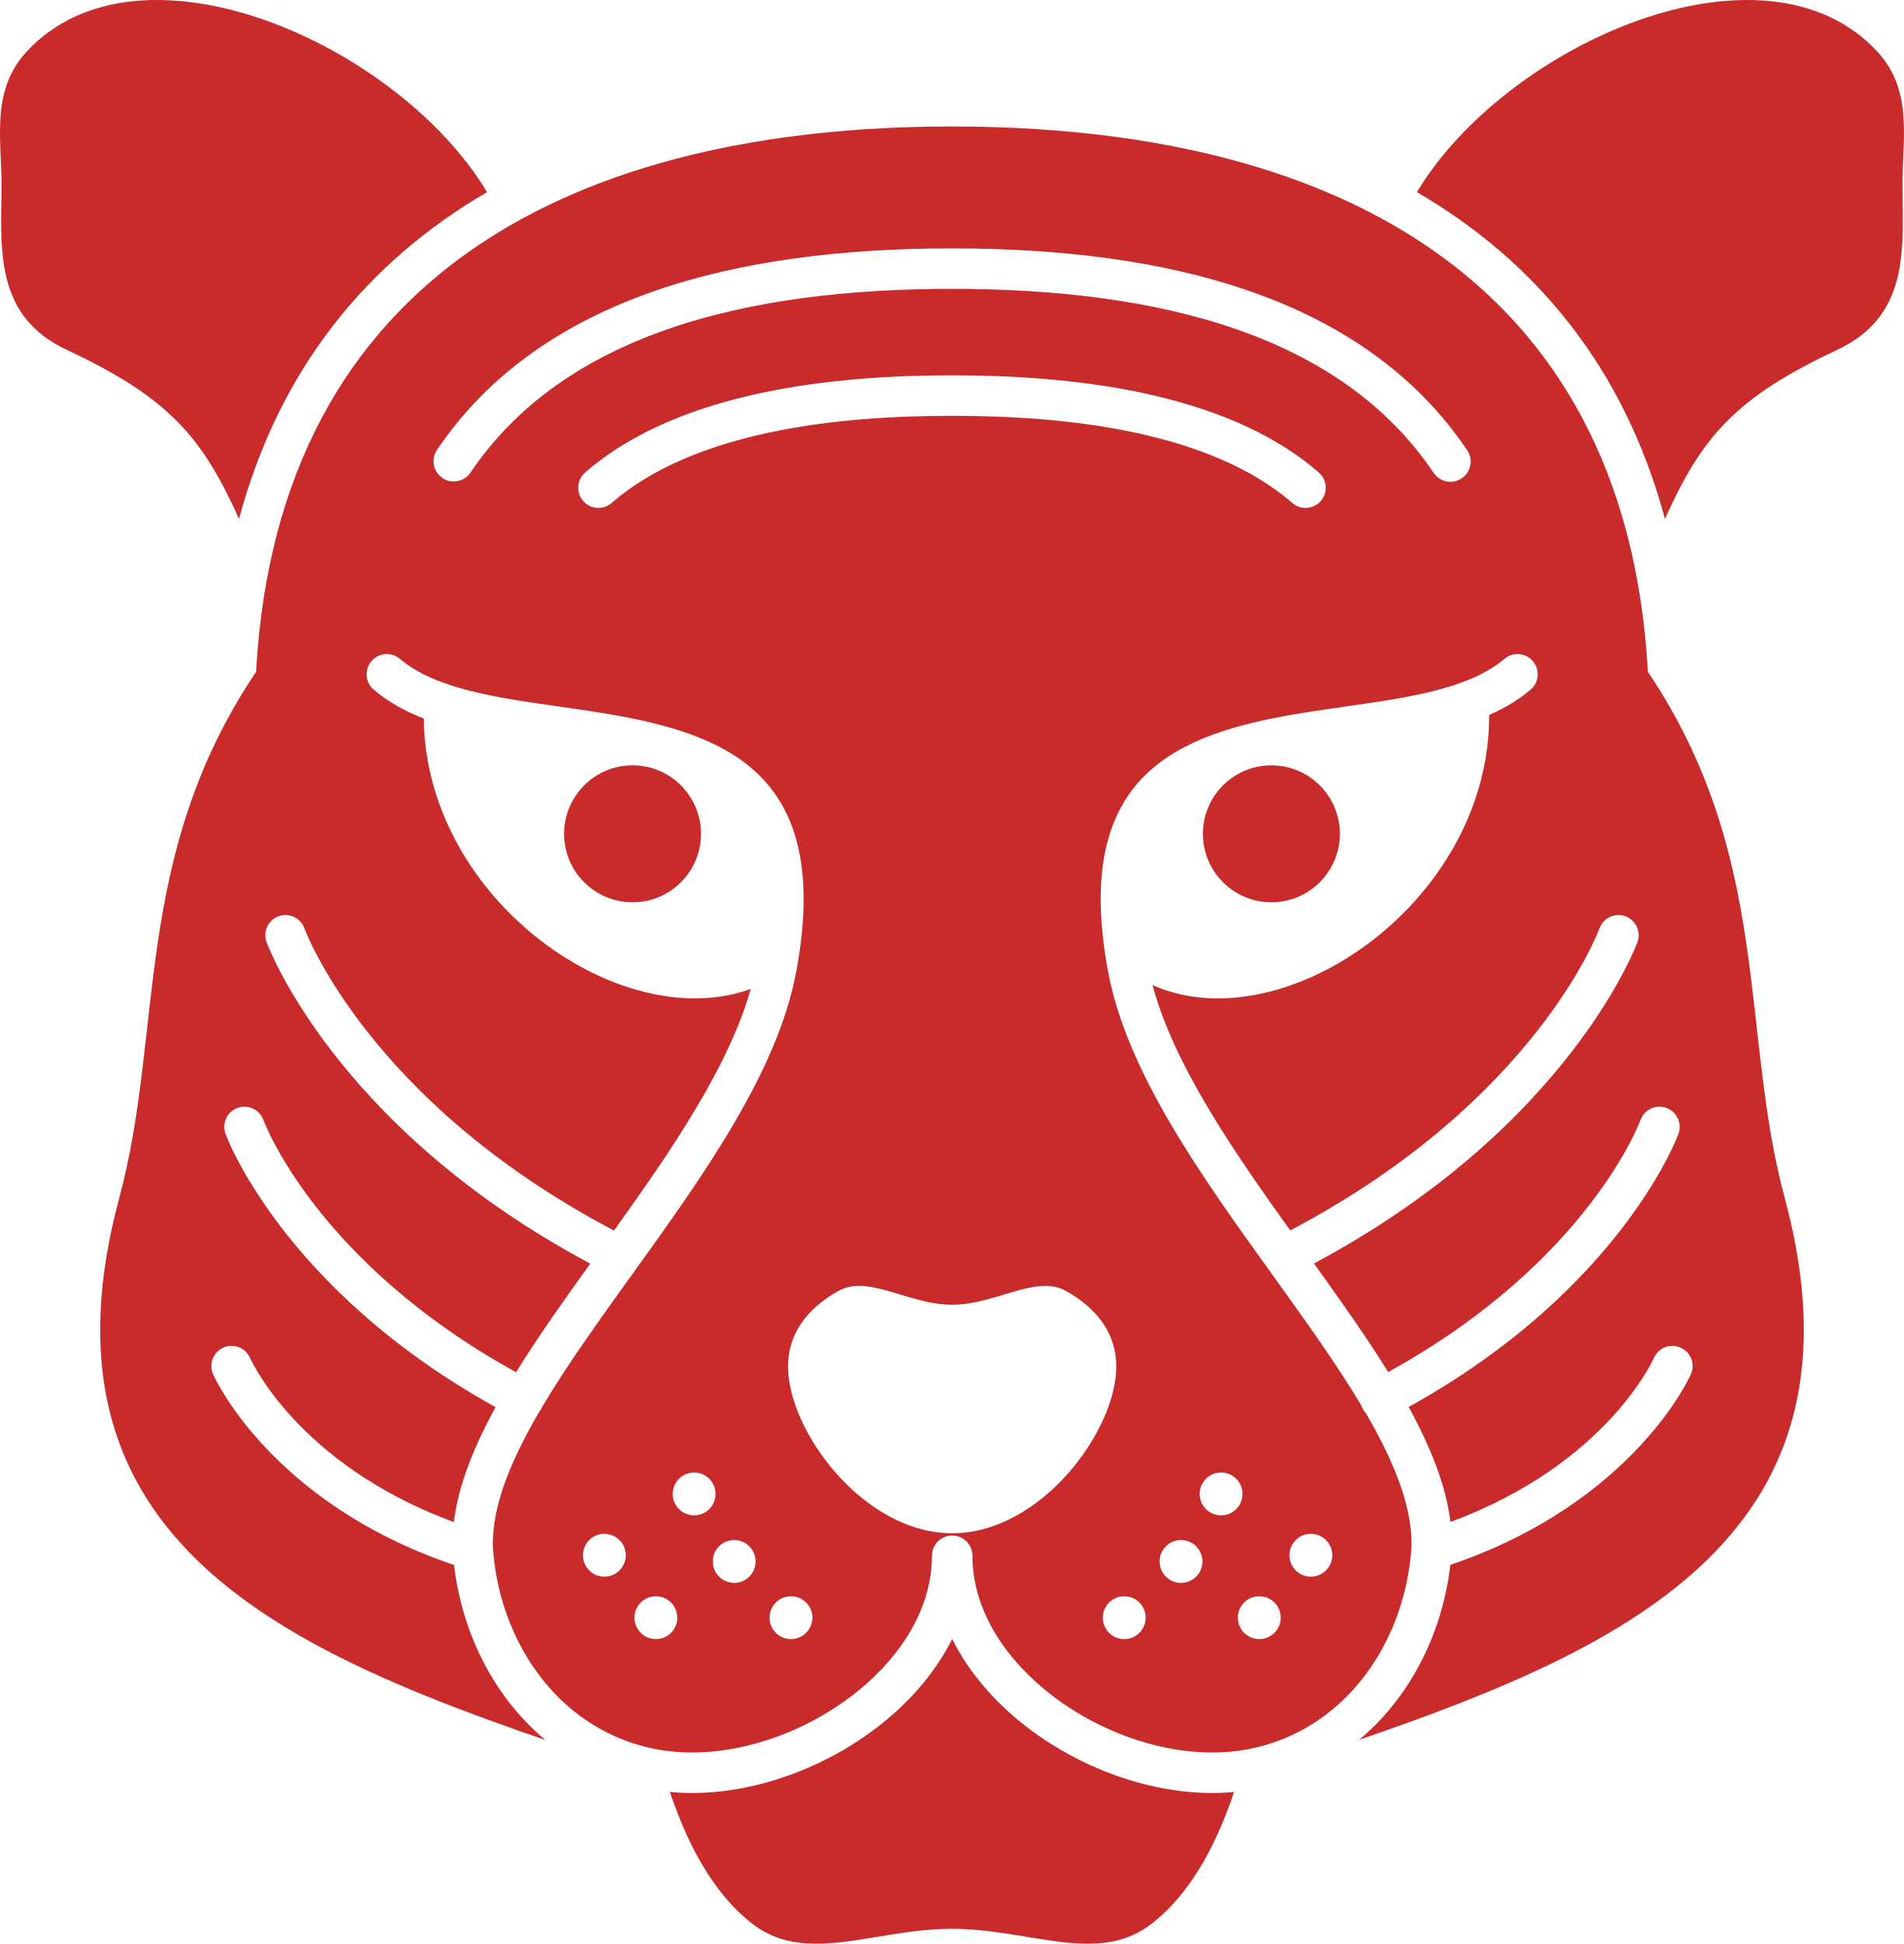
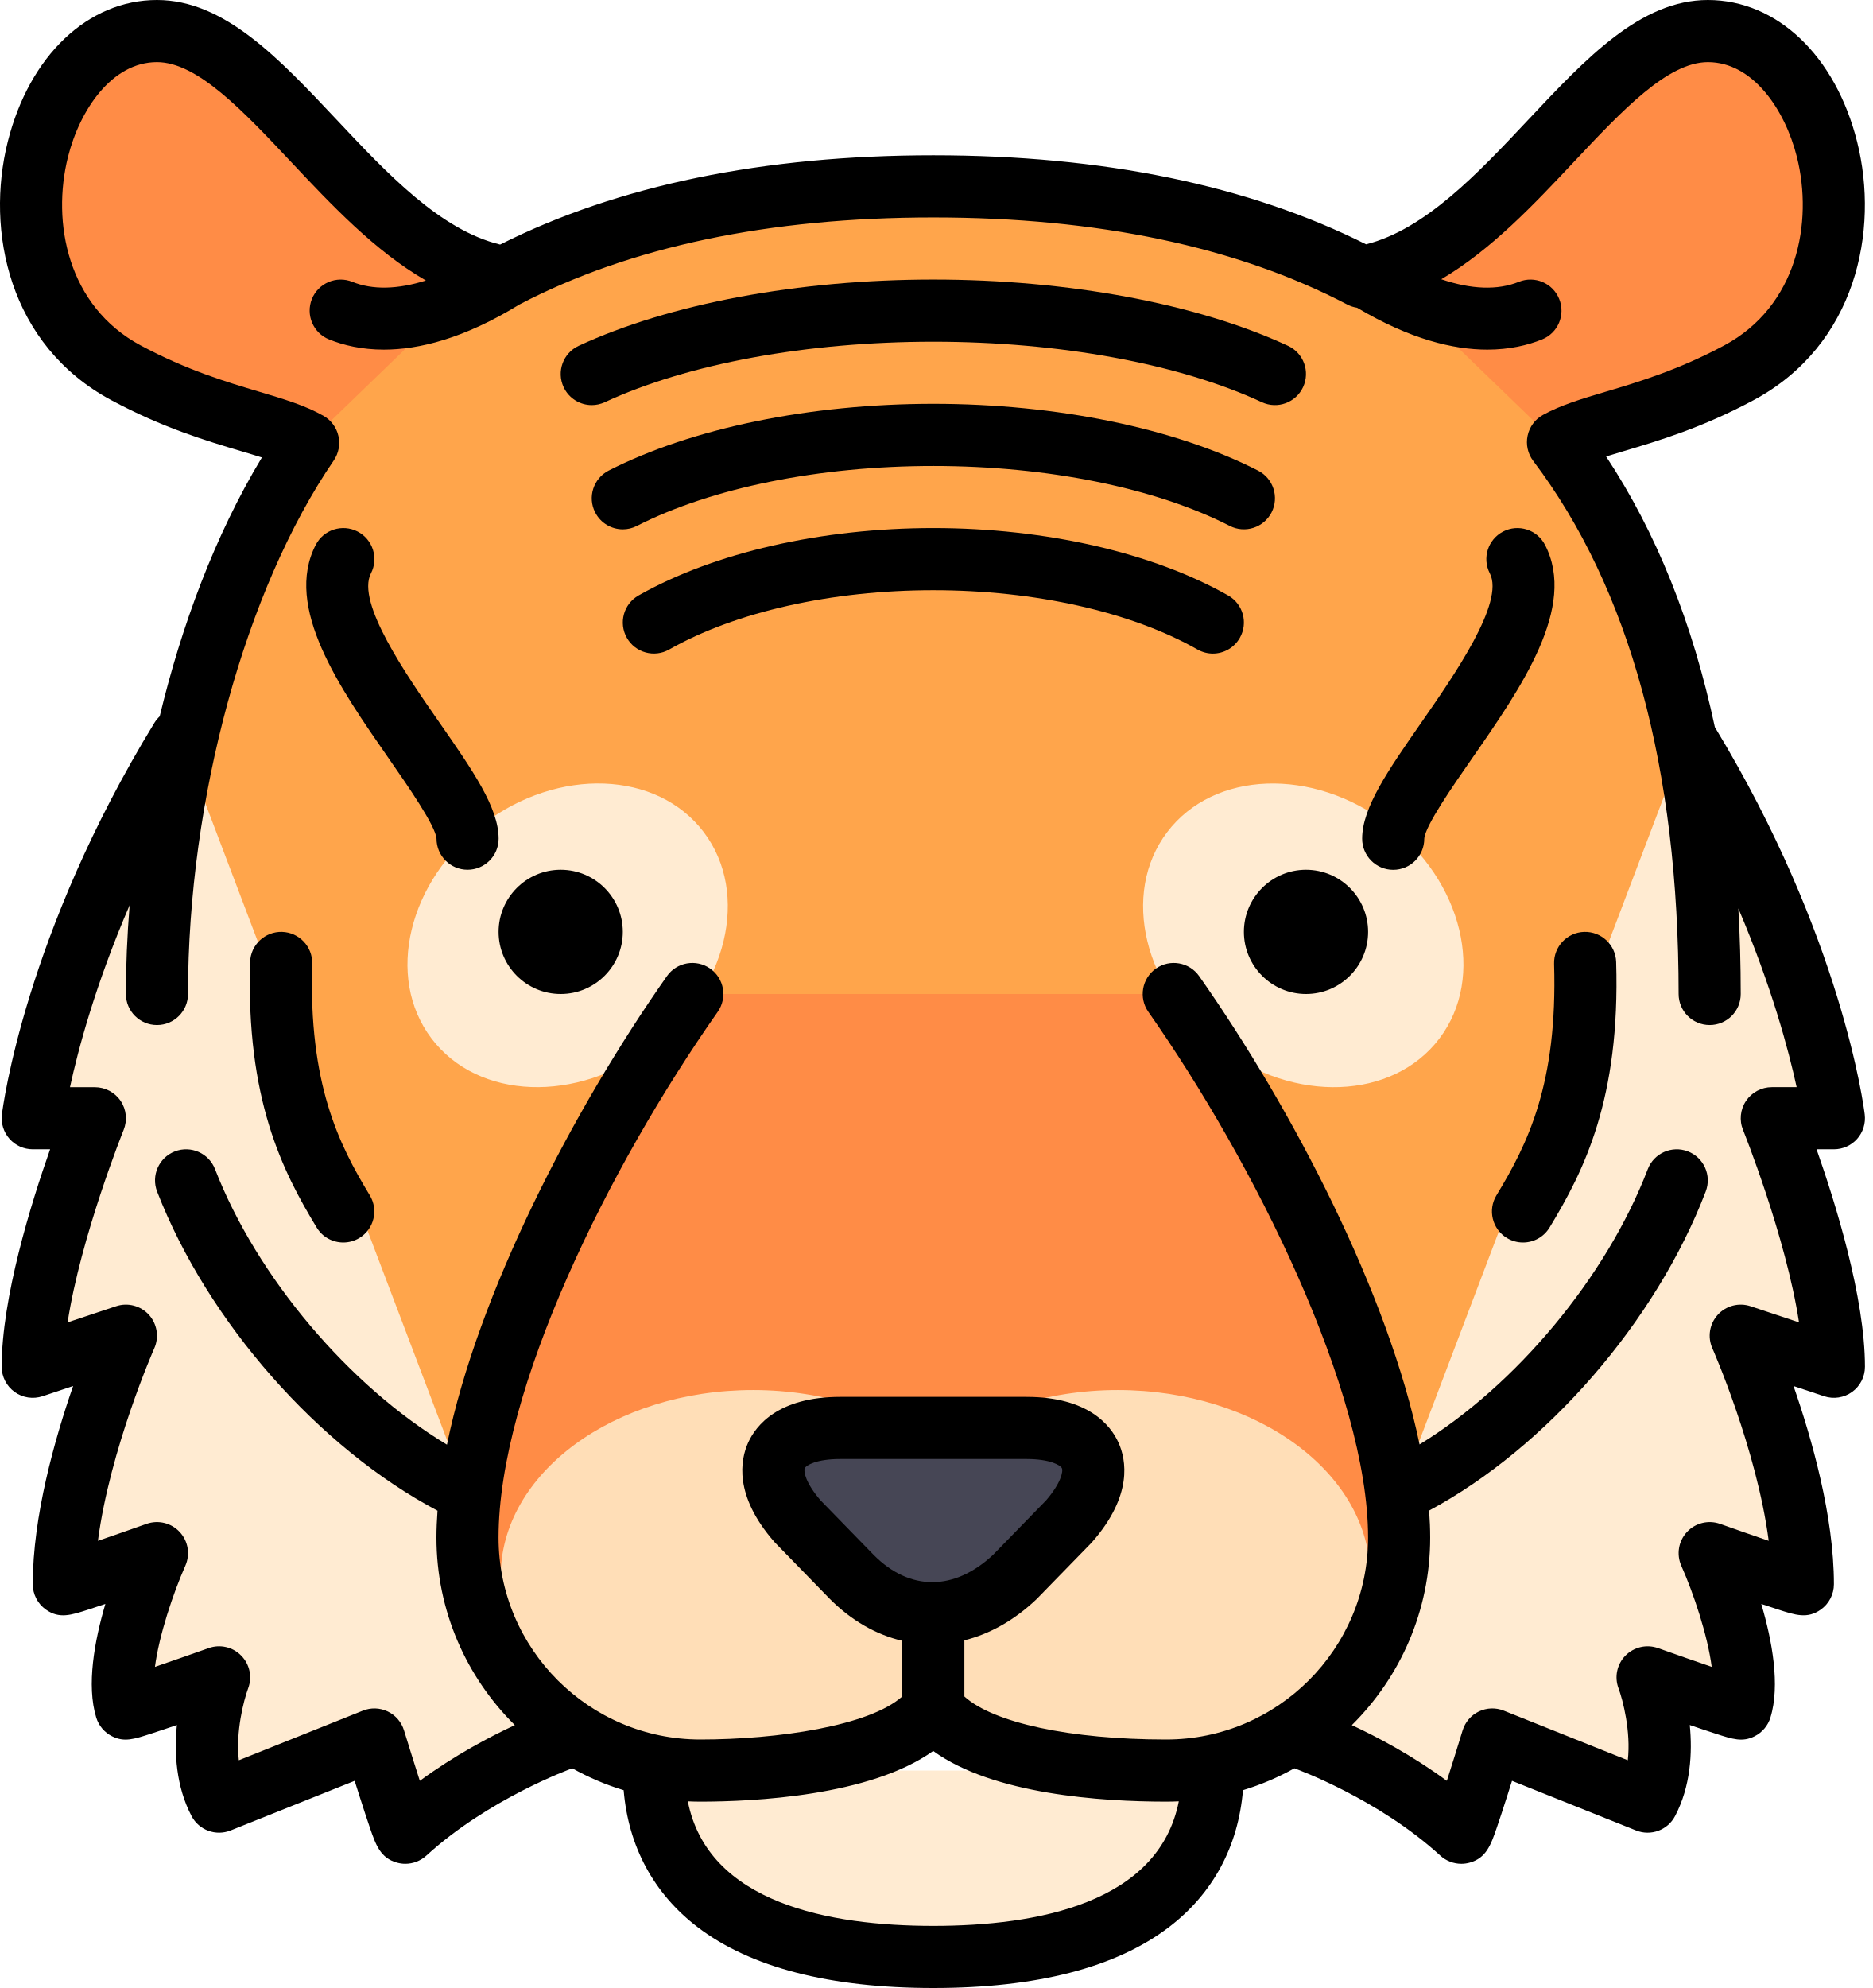
- <svg xmlns="http://www.w3.org/2000/svg" width="48" height="49" viewBox="0 0 48 49" fill="none">
-   <path fill-rule="evenodd" clip-rule="evenodd" d="M24 48.617C22.012 48.618 20.289 49.563 18.918 48.453C18.114 47.803 17.432 46.779 16.887 45.167C17.072 45.185 17.26 45.194 17.451 45.194C19.157 45.194 20.992 44.482 22.356 43.344C23.048 42.766 23.623 42.077 24.005 41.312C24.386 42.077 24.961 42.766 25.653 43.344C27.017 44.482 28.852 45.194 30.558 45.194C30.745 45.194 30.93 45.185 31.112 45.168C30.568 46.779 29.885 47.803 29.081 48.453C27.71 49.563 25.987 48.618 24 48.617L24 48.617ZM36.143 11.919C36.301 12.152 36.617 12.214 36.851 12.056C37.084 11.899 37.146 11.582 36.988 11.349C35.681 9.409 33.781 8.131 31.514 7.341C29.287 6.564 26.71 6.261 24 6.261C21.291 6.261 18.717 6.563 16.49 7.339C14.224 8.128 12.325 9.404 11.016 11.341C10.859 11.574 10.921 11.891 11.154 12.049C11.387 12.206 11.704 12.144 11.862 11.911C13.037 10.171 14.76 9.019 16.825 8.3C18.928 7.567 21.392 7.281 24 7.281C26.61 7.281 29.075 7.568 31.179 8.302C33.245 9.022 34.968 10.175 36.143 11.919ZM32.58 12.679C32.793 12.863 33.114 12.84 33.298 12.627C33.482 12.415 33.459 12.093 33.246 11.909C32.048 10.867 30.453 10.253 28.785 9.9C27.15 9.555 25.45 9.46 24 9.46C22.549 9.46 20.849 9.555 19.214 9.9C17.547 10.253 15.951 10.867 14.753 11.909C14.541 12.093 14.518 12.415 14.702 12.627C14.885 12.84 15.207 12.863 15.419 12.679C16.471 11.764 17.907 11.217 19.421 10.897C20.968 10.57 22.6 10.481 24 10.481C25.4 10.481 27.032 10.57 28.578 10.897C30.092 11.217 31.529 11.764 32.58 12.679ZM26.871 32.538C26.118 32.118 25.1 32.887 24.005 32.887C22.909 32.887 21.891 32.118 21.138 32.538C20.35 32.979 19.867 33.614 19.867 34.445C19.867 36.071 21.771 38.647 24.005 38.647C26.238 38.647 28.142 36.071 28.142 34.445C28.142 33.614 27.659 32.979 26.871 32.538ZM13.75 43.858C6.816 41.48 0.742 38.599 3.008 30.191C4.141 25.987 3.32 21.602 6.456 16.933C7.019 6.812 14.658 3.189 24 3.188C33.342 3.189 40.981 6.812 41.544 16.933C44.68 21.602 43.859 25.987 44.992 30.191C47.256 38.592 41.193 41.476 34.266 43.853C34.395 43.745 34.52 43.631 34.64 43.512C35.689 42.473 36.376 41.033 36.564 39.443C41.217 37.863 42.622 34.652 42.626 34.642C42.742 34.386 42.627 34.084 42.371 33.969C42.114 33.853 41.813 33.967 41.697 34.224C41.694 34.232 40.528 36.899 36.566 38.362C36.454 37.438 36.064 36.469 35.513 35.464C40.895 32.482 42.309 28.596 42.313 28.584C42.412 28.321 42.279 28.027 42.016 27.928C41.753 27.829 41.459 27.962 41.36 28.225C41.356 28.236 40.066 31.787 34.997 34.584C34.444 33.693 33.794 32.778 33.126 31.847C39.594 28.392 41.274 23.763 41.279 23.75C41.377 23.487 41.243 23.194 40.98 23.096C40.717 22.998 40.424 23.132 40.326 23.395C40.321 23.407 38.752 27.736 32.527 31.014C31.051 28.954 29.595 26.831 29.055 24.83C29.619 25.081 30.239 25.186 30.881 25.162C31.837 25.127 32.842 24.806 33.771 24.262C34.688 23.726 35.537 22.971 36.195 22.06C37.02 20.918 37.548 19.531 37.542 18.022C37.926 17.853 38.278 17.646 38.586 17.384C38.801 17.203 38.827 16.881 38.646 16.667C38.464 16.452 38.143 16.425 37.928 16.607C37.034 17.365 35.49 17.585 33.92 17.808C33.42 17.879 32.917 17.951 32.397 18.046C29.496 18.58 27.053 19.697 27.93 24.465C28.4 27.018 30.281 29.633 32.081 32.136C32.895 33.268 33.691 34.375 34.319 35.424C34.327 35.45 34.338 35.477 34.351 35.502C34.373 35.545 34.401 35.583 34.432 35.616C35.19 36.918 35.668 38.125 35.57 39.169C35.437 40.59 34.844 41.876 33.922 42.791C33.059 43.645 31.901 44.173 30.558 44.173C29.085 44.173 27.494 43.554 26.306 42.562C25.244 41.675 24.515 40.496 24.515 39.215C24.515 38.933 24.286 38.704 24.005 38.704C23.723 38.704 23.494 38.933 23.494 39.215C23.494 40.496 22.765 41.675 21.703 42.562C20.515 43.554 18.924 44.173 17.451 44.173C16.108 44.173 14.95 43.645 14.087 42.791C13.165 41.876 12.572 40.59 12.439 39.169C12.34 38.116 12.828 36.897 13.597 35.582C13.616 35.557 13.633 35.531 13.648 35.502C13.654 35.49 13.66 35.478 13.665 35.466C14.296 34.405 15.103 33.283 15.928 32.136C17.728 29.633 19.609 27.018 20.079 24.465C20.956 19.697 18.513 18.58 15.611 18.046C15.092 17.951 14.589 17.879 14.089 17.808C12.519 17.585 10.975 17.365 10.081 16.607C9.866 16.425 9.545 16.452 9.363 16.667C9.182 16.881 9.208 17.203 9.423 17.384C9.789 17.694 10.215 17.929 10.684 18.112C10.699 19.586 11.222 20.941 12.031 22.06C12.689 22.971 13.538 23.726 14.454 24.262C15.384 24.806 16.389 25.127 17.345 25.162C17.895 25.182 18.43 25.108 18.926 24.928C18.366 26.902 16.932 28.99 15.479 31.017C9.248 27.739 7.678 23.407 7.673 23.395C7.575 23.132 7.283 22.998 7.02 23.096C6.756 23.194 6.623 23.487 6.721 23.75C6.726 23.763 8.406 28.396 14.881 31.851C14.212 32.782 13.562 33.697 13.01 34.588C7.935 31.79 6.643 28.236 6.639 28.225C6.54 27.962 6.246 27.829 5.983 27.928C5.72 28.027 5.587 28.321 5.686 28.584C5.691 28.595 7.106 32.486 12.494 35.468C11.943 36.472 11.554 37.442 11.442 38.365C7.474 36.903 6.306 34.232 6.302 34.224C6.187 33.967 5.885 33.853 5.629 33.969C5.372 34.084 5.258 34.386 5.373 34.642C5.378 34.652 6.785 37.868 11.446 39.446C11.634 41.035 12.321 42.473 13.369 43.512C13.492 43.633 13.618 43.749 13.75 43.858L13.75 43.858ZM17.499 37.116C17.797 37.116 18.039 37.358 18.039 37.656C18.039 37.954 17.797 38.196 17.499 38.196C17.2 38.196 16.959 37.954 16.959 37.656C16.959 37.358 17.2 37.116 17.499 37.116ZM16.535 40.235C16.834 40.235 17.075 40.477 17.075 40.775C17.075 41.073 16.834 41.315 16.535 41.315C16.237 41.315 15.995 41.073 15.995 40.775C15.995 40.477 16.237 40.235 16.535 40.235ZM19.941 40.235C20.239 40.235 20.481 40.477 20.481 40.775C20.481 41.073 20.239 41.315 19.941 41.315C19.643 41.315 19.401 41.073 19.401 40.775C19.401 40.477 19.643 40.235 19.941 40.235ZM18.509 38.818C18.807 38.818 19.049 39.06 19.049 39.358C19.049 39.656 18.807 39.898 18.509 39.898C18.21 39.898 17.969 39.656 17.969 39.358C17.969 39.06 18.21 38.818 18.509 38.818ZM15.236 38.661C15.534 38.661 15.776 38.903 15.776 39.201C15.776 39.499 15.534 39.741 15.236 39.741C14.938 39.741 14.696 39.499 14.696 39.201C14.696 38.903 14.938 38.661 15.236 38.661ZM30.784 37.116C30.486 37.116 30.244 37.358 30.244 37.656C30.244 37.954 30.486 38.196 30.784 38.196C31.082 38.196 31.324 37.954 31.324 37.656C31.324 37.358 31.082 37.116 30.784 37.116ZM31.747 40.235C31.449 40.235 31.207 40.477 31.207 40.775C31.207 41.073 31.449 41.315 31.747 41.315C32.046 41.315 32.287 41.073 32.287 40.775C32.287 40.477 32.046 40.235 31.747 40.235ZM28.342 40.235C28.044 40.235 27.802 40.477 27.802 40.775C27.802 41.073 28.044 41.315 28.342 41.315C28.64 41.315 28.882 41.073 28.882 40.775C28.882 40.477 28.64 40.235 28.342 40.235ZM29.774 38.818C29.476 38.818 29.234 39.06 29.234 39.358C29.234 39.656 29.476 39.898 29.774 39.898C30.072 39.898 30.314 39.656 30.314 39.358C30.314 39.06 30.072 38.818 29.774 38.818ZM33.047 38.661C32.748 38.661 32.507 38.903 32.507 39.201C32.507 39.499 32.748 39.741 33.047 39.741C33.345 39.741 33.587 39.499 33.587 39.201C33.587 38.903 33.345 38.661 33.047 38.661Z" fill="#C92A2A" />
-   <path fill-rule="evenodd" clip-rule="evenodd" d="M6.026 13.079C5.103 11.033 4.276 10.032 1.689 8.821C-0.052 8.006 0.007 6.461 0.039 4.848C0.064 3.608 -0.273 2.328 0.665 1.309C3.522 -1.793 10.045 1.119 12.279 4.843C9.284 6.589 7.052 9.263 6.026 13.079Z" fill="#C92A2A" />
-   <path fill-rule="evenodd" clip-rule="evenodd" d="M41.974 13.079C42.897 11.033 43.724 10.032 46.311 8.821C48.052 8.006 47.993 6.461 47.961 4.848C47.936 3.608 48.273 2.328 47.335 1.309C44.478 -1.793 37.955 1.119 35.721 4.843C38.716 6.588 40.948 9.263 41.974 13.079Z" fill="#C92A2A" />
-   <path d="M15.947 22.743C16.9 22.743 17.672 21.97 17.672 21.017C17.672 20.064 16.9 19.291 15.947 19.291C14.993 19.291 14.221 20.064 14.221 21.017C14.221 21.97 14.993 22.743 15.947 22.743Z" fill="#C92A2A" />
-   <path d="M32.052 22.743C33.005 22.743 33.778 21.97 33.778 21.017C33.778 20.064 33.005 19.291 32.052 19.291C31.099 19.291 30.326 20.064 30.326 21.017C30.326 21.97 31.099 22.743 32.052 22.743Z" fill="#C92A2A" />
+ <svg xmlns="http://www.w3.org/2000/svg" width="49" height="52" viewBox="0 0 49 52" fill="none">
+   <path d="M31.732 46.312C31.732 49.005 29.805 51.188 24.42 51.188C19.035 51.188 17.107 49.005 17.107 46.312" fill="#FFEBD2" />
+   <path d="M44.686 0.812C41.812 0.812 39.388 6.589 35.629 7.246C32.809 5.77 29.156 4.875 24.42 4.875C19.68 4.875 16.024 5.772 13.204 7.25C9.422 6.626 6.991 0.812 4.107 0.812C0.756 0.812 -0.869 7.516 3.295 9.75C5.476 10.921 7.109 11.039 8.063 11.583C7.103 12.985 6.325 14.632 5.72 16.38C4.525 18.812 3.857 21.52 3.857 24.375C3.857 34.92 12.952 43.469 24.17 43.469C34.806 43.469 43.531 35.784 44.408 26H44.732C44.732 21.327 43.964 15.796 40.763 11.565C41.721 11.036 43.341 10.907 45.498 9.75C49.662 7.516 48.037 0.812 44.686 0.812Z" fill="#FFA54B" />
+   <path d="M12.693 7.109C10.103 6.754 6.398 -0.52 2.943 1.015C2.486 1.219 0.211 3.501 1.015 6.65C1.819 9.799 4.162 10.207 8.062 11.583L12.693 7.109Z" fill="#FF8C46" />
+   <path d="M36.086 7.104C38.676 6.749 42.38 -0.525 45.836 1.01C46.293 1.214 48.567 3.496 47.764 6.645C46.96 9.794 44.617 10.202 40.716 11.578L36.086 7.104Z" fill="#FF8C46" />
+   <path d="M4.734 19.331C1.399 24.781 0.857 29.25 0.857 29.25H2.482C2.482 29.25 0.857 33.261 0.857 35.75L3.295 34.937C3.295 34.937 1.67 38.594 1.67 41.437C1.67 41.488 4.107 40.625 4.107 40.625C4.107 40.625 2.889 43.367 3.295 44.687C3.31 44.736 5.732 43.875 5.732 43.875C5.732 43.875 5.021 45.771 5.732 47.125L9.795 45.5C9.795 45.5 10.554 47.986 10.607 47.937C12.385 46.312 14.67 45.5 14.67 45.5" fill="#FFEBD2" />
+   <path d="M44.106 19.331C47.441 24.781 47.982 29.25 47.982 29.25H46.357C46.357 29.25 47.982 33.261 47.982 35.75L45.545 34.937C45.545 34.937 47.17 38.594 47.17 41.437C47.17 41.488 44.732 40.625 44.732 40.625C44.732 40.625 45.951 43.367 45.545 44.687C45.53 44.736 43.107 43.875 43.107 43.875C43.107 43.875 43.818 45.771 43.107 47.125L39.045 45.5C39.045 45.5 38.285 47.986 38.232 47.937C36.455 46.312 34.17 45.5 34.17 45.5" fill="#FFEBD2" />
+   <path d="M18.114 26C15.039 30.375 12.232 36.312 12.232 40.219C12.232 43.584 14.961 46.312 18.326 46.312C19.477 46.312 23.31 46.166 24.42 44.688C25.53 46.166 29.16 46.312 30.514 46.312C33.879 46.312 36.607 43.584 36.607 40.219C36.607 36.344 33.792 30.389 30.71 26" fill="#FF8C46" />
+   <path d="M29.245 36.359C27.367 36.359 25.677 36.94 24.475 37.868C23.272 36.94 21.582 36.359 19.704 36.359C16.057 36.359 13.1 38.542 13.1 41.234C13.1 43.927 16.057 46.109 19.704 46.109C21.227 46.109 22.627 45.727 23.743 45.088C24.204 44.824 24.745 44.824 25.206 45.088C26.323 45.727 27.722 46.109 29.245 46.109C32.892 46.109 35.849 43.927 35.849 41.234C35.85 38.542 32.892 36.359 29.245 36.359Z" fill="#FFDEB7" />
+   <path d="M26.56 41.241C25.232 42.504 23.556 42.529 22.279 41.241L20.872 39.796C19.695 38.451 20.195 37.35 21.982 37.35H26.857C28.645 37.35 29.144 38.451 27.967 39.796L26.56 41.241Z" fill="#464655" />
+   <path d="M18.412 21.765C17.192 20.156 14.609 20.061 12.643 21.552C10.676 23.043 10.071 25.556 11.291 27.165C12.511 28.774 15.094 28.869 17.061 27.378C19.027 25.887 19.632 23.374 18.412 21.765Z" fill="#FFEBD2" />
+   <path d="M30.538 21.766C29.318 23.375 29.923 25.888 31.89 27.379C33.856 28.87 36.439 28.775 37.659 27.166C38.879 25.557 38.274 23.044 36.307 21.553C34.341 20.062 31.758 20.157 30.538 21.766Z" fill="#FFEBD2" />
+   <path d="M14.67 22.75C13.774 22.75 13.045 23.479 13.045 24.375C13.045 25.271 13.774 26 14.67 26C15.566 26 16.295 25.271 16.295 24.375C16.295 23.479 15.566 22.75 14.67 22.75Z" fill="black" />
+   <path d="M34.17 22.75C33.274 22.75 32.545 23.479 32.545 24.375C32.545 25.271 33.274 26 34.17 26C35.066 26 35.795 25.271 35.795 24.375C35.795 23.479 35.066 22.75 34.17 22.75Z" fill="black" />
+   <path d="M47.528 30.062H47.982C48.214 30.062 48.436 29.963 48.59 29.789C48.744 29.615 48.816 29.383 48.788 29.152C48.766 28.964 48.194 24.505 44.867 19.019C44.287 16.299 43.337 13.933 42.022 11.94C42.169 11.894 42.325 11.848 42.487 11.799C43.398 11.528 44.531 11.191 45.882 10.466C48.563 9.027 49.174 6.035 48.589 3.708C48.023 1.455 46.49 0 44.685 0C42.929 0 41.503 1.518 39.993 3.124C38.664 4.538 37.292 5.998 35.742 6.391C32.664 4.846 28.856 4.062 24.419 4.062C19.977 4.062 16.165 4.848 13.085 6.397C11.521 6.017 10.138 4.547 8.8 3.123C7.289 1.517 5.863 0 4.107 0C2.302 0 0.769 1.455 0.203 3.707C-0.382 6.035 0.229 9.027 2.91 10.466C4.261 11.191 5.394 11.528 6.304 11.799C6.501 11.858 6.684 11.912 6.852 11.966C5.609 14.026 4.744 16.391 4.178 18.738C4.126 18.787 4.079 18.843 4.04 18.907C0.652 24.444 0.073 28.963 0.05 29.152C0.022 29.383 0.095 29.615 0.249 29.789C0.403 29.963 0.624 30.062 0.857 30.062H1.311C0.811 31.479 0.044 33.947 0.044 35.75C0.044 36.011 0.17 36.256 0.382 36.409C0.594 36.562 0.866 36.603 1.114 36.521L1.913 36.254C1.433 37.637 0.857 39.663 0.857 41.438C0.857 41.701 0.986 41.95 1.201 42.102C1.55 42.349 1.856 42.249 2.321 42.098C2.441 42.059 2.587 42.011 2.757 41.954C2.473 42.915 2.258 44.082 2.518 44.927C2.583 45.139 2.733 45.316 2.931 45.415C3.25 45.575 3.499 45.494 3.952 45.347C4.126 45.291 4.353 45.215 4.628 45.121C4.556 45.848 4.604 46.724 5.012 47.503C5.206 47.871 5.647 48.034 6.034 47.879L9.279 46.581C9.318 46.703 9.358 46.831 9.399 46.959C9.513 47.317 9.608 47.605 9.68 47.814C9.832 48.255 9.952 48.602 10.39 48.722C10.461 48.741 10.533 48.751 10.604 48.751C10.805 48.751 11.003 48.676 11.155 48.537C12.783 47.049 14.921 46.273 14.941 46.266C14.952 46.262 14.961 46.257 14.972 46.253C15.395 46.489 15.845 46.683 16.317 46.826C16.441 48.298 17.102 49.528 18.25 50.406C19.636 51.463 21.712 52 24.419 52C27.127 52 29.203 51.463 30.588 50.405C31.736 49.528 32.397 48.298 32.521 46.826C32.993 46.682 33.444 46.489 33.867 46.253C33.877 46.257 33.886 46.261 33.896 46.265C33.918 46.273 36.056 47.048 37.684 48.537C37.836 48.676 38.033 48.751 38.235 48.751C38.306 48.751 38.378 48.741 38.449 48.722C38.887 48.602 39.007 48.254 39.159 47.814C39.231 47.605 39.326 47.317 39.44 46.959C39.481 46.831 39.521 46.703 39.56 46.581L42.805 47.879C43.192 48.034 43.633 47.871 43.826 47.503C44.235 46.724 44.282 45.848 44.211 45.121C44.486 45.215 44.712 45.291 44.887 45.347C45.34 45.494 45.589 45.575 45.908 45.415C46.106 45.315 46.256 45.138 46.321 44.926C46.581 44.082 46.366 42.915 46.082 41.954C46.252 42.011 46.398 42.059 46.518 42.098C46.982 42.249 47.289 42.348 47.638 42.102C47.853 41.95 47.982 41.701 47.982 41.438C47.982 39.663 47.406 37.637 46.925 36.254L47.725 36.521C47.973 36.603 48.245 36.562 48.457 36.409C48.669 36.257 48.794 36.011 48.794 35.75C48.794 33.947 48.027 31.479 47.528 30.062ZM24.419 50.375C21.708 50.375 18.522 49.785 17.996 47.117C18.105 47.122 18.215 47.125 18.326 47.125C19.701 47.125 22.764 46.982 24.416 45.8C25.982 46.937 28.814 47.125 30.513 47.125C30.623 47.125 30.733 47.122 30.842 47.117C30.316 49.785 27.131 50.375 24.419 50.375ZM22.861 40.674L21.47 39.246C21.076 38.79 21.02 38.483 21.055 38.405C21.091 38.326 21.364 38.163 21.982 38.163H26.857C27.474 38.163 27.748 38.326 27.784 38.405C27.819 38.483 27.763 38.79 27.369 39.246L25.989 40.663C24.973 41.621 23.803 41.624 22.861 40.674ZM45.801 34.167C45.496 34.065 45.159 34.153 44.943 34.391C44.726 34.63 44.671 34.973 44.802 35.267C44.815 35.298 45.96 37.896 46.276 40.303C45.883 40.169 45.43 40.01 45.003 39.859C44.697 39.751 44.356 39.835 44.136 40.073C43.915 40.312 43.858 40.658 43.989 40.955C44.311 41.679 44.677 42.771 44.785 43.6C44.364 43.456 43.854 43.278 43.379 43.109C43.081 43.004 42.749 43.08 42.527 43.306C42.306 43.531 42.235 43.864 42.346 44.16C42.459 44.463 42.675 45.292 42.589 46.043L39.346 44.746C39.135 44.661 38.898 44.669 38.693 44.767C38.488 44.865 38.334 45.045 38.267 45.263C38.134 45.699 37.985 46.175 37.855 46.581C36.944 45.913 36.025 45.429 35.369 45.124C36.634 43.871 37.419 42.135 37.419 40.219C37.419 39.989 37.409 39.753 37.391 39.512C40.451 37.871 43.322 34.578 44.628 31.166C44.789 30.746 44.579 30.277 44.16 30.116C43.741 29.956 43.271 30.165 43.111 30.584C42.027 33.415 39.654 36.243 37.141 37.782C36.327 33.852 33.843 29.048 31.375 25.533C31.117 25.166 30.61 25.077 30.243 25.335C29.876 25.593 29.787 26.099 30.045 26.467C32.814 30.411 35.794 36.397 35.794 40.219C35.794 43.131 33.425 45.5 30.513 45.5C28.005 45.5 25.991 45.064 25.232 44.375V42.906C25.892 42.742 26.537 42.383 27.119 41.83C27.127 41.823 27.134 41.815 27.141 41.808L28.549 40.363C28.559 40.353 28.569 40.342 28.578 40.331C29.646 39.111 29.466 38.18 29.263 37.733C29.061 37.287 28.479 36.538 26.857 36.538H21.982C20.36 36.538 19.778 37.287 19.575 37.733C19.373 38.18 19.192 39.111 20.26 40.331C20.27 40.342 20.28 40.353 20.29 40.363L21.702 41.813C22.276 42.392 22.928 42.76 23.607 42.919V44.374C22.746 45.146 20.332 45.5 18.326 45.5C15.413 45.5 13.044 43.131 13.044 40.219C13.044 36.354 15.924 30.527 18.778 26.467C19.036 26.1 18.948 25.593 18.581 25.335C18.214 25.077 17.707 25.166 17.449 25.533C14.984 29.039 12.502 33.845 11.694 37.788C9.14 36.25 6.726 33.417 5.626 30.581C5.464 30.163 4.993 29.955 4.575 30.117C4.156 30.28 3.949 30.75 4.111 31.169C5.436 34.583 8.346 37.876 11.447 39.515C11.43 39.754 11.419 39.99 11.419 40.219C11.419 42.135 12.204 43.872 13.47 45.124C12.814 45.429 11.894 45.913 10.984 46.581C10.854 46.175 10.705 45.699 10.571 45.263C10.505 45.045 10.35 44.865 10.145 44.767C9.94 44.669 9.704 44.661 9.493 44.746L6.249 46.043C6.164 45.301 6.373 44.485 6.493 44.16C6.604 43.864 6.533 43.531 6.311 43.306C6.09 43.08 5.758 43.003 5.46 43.109C4.985 43.278 4.475 43.456 4.054 43.6C4.163 42.772 4.528 41.679 4.849 40.955C4.981 40.658 4.924 40.312 4.703 40.073C4.483 39.835 4.142 39.751 3.835 39.859C3.409 40.01 2.955 40.169 2.562 40.303C2.879 37.899 4.023 35.297 4.037 35.267C4.167 34.973 4.112 34.63 3.896 34.391C3.679 34.153 3.343 34.065 3.037 34.167L1.769 34.589C2.113 32.347 3.222 29.588 3.235 29.555C3.336 29.304 3.307 29.02 3.156 28.796C3.004 28.572 2.752 28.438 2.482 28.438H1.831C2.042 27.46 2.493 25.763 3.391 23.678C3.326 24.494 3.294 25.274 3.294 26C3.294 26.449 3.658 26.812 4.107 26.812C4.556 26.812 4.919 26.449 4.919 26C4.919 20.904 6.416 15.425 8.733 12.043C8.861 11.855 8.905 11.623 8.854 11.402C8.804 11.181 8.663 10.991 8.466 10.878C7.989 10.606 7.423 10.437 6.768 10.242C5.928 9.992 4.883 9.68 3.679 9.034C1.768 8.009 1.348 5.819 1.779 4.104C2.089 2.87 2.929 1.625 4.107 1.625C5.16 1.625 6.353 2.893 7.616 4.236C8.664 5.351 9.809 6.569 11.143 7.337C10.4 7.571 9.748 7.586 9.219 7.372C8.802 7.204 8.329 7.405 8.161 7.82C7.993 8.236 8.194 8.71 8.61 8.878C8.984 9.029 9.46 9.145 10.042 9.145C10.96 9.145 12.141 8.856 13.595 7.962C16.483 6.453 20.124 5.688 24.419 5.688C28.718 5.688 32.363 6.454 35.251 7.966C35.331 8.008 35.418 8.036 35.506 8.049C36.894 8.874 38.027 9.145 38.914 9.145C39.496 9.145 39.973 9.029 40.347 8.878C40.763 8.71 40.964 8.237 40.795 7.821C40.627 7.404 40.154 7.204 39.738 7.372C39.183 7.596 38.496 7.571 37.709 7.304C39.018 6.534 40.145 5.336 41.177 4.237C42.439 2.894 43.632 1.625 44.685 1.625C45.863 1.625 46.703 2.87 47.013 4.104C47.444 5.819 47.024 8.009 45.114 9.034C43.909 9.68 42.864 9.992 42.024 10.242C41.387 10.431 40.837 10.595 40.37 10.853C40.163 10.967 40.017 11.165 39.968 11.396C39.919 11.626 39.972 11.867 40.114 12.055C42.639 15.392 43.919 20.084 43.919 26C43.919 26.449 44.283 26.812 44.732 26.812C45.181 26.812 45.544 26.449 45.544 26C45.544 25.235 45.523 24.489 45.482 23.762C46.354 25.805 46.797 27.472 47.007 28.437H46.357C46.087 28.437 45.834 28.572 45.683 28.796C45.532 29.02 45.502 29.304 45.604 29.555C45.617 29.587 46.726 32.347 47.069 34.589L45.801 34.167Z" fill="black" />
+   <path d="M15.483 10.596C15.598 10.596 15.714 10.571 15.825 10.52C17.989 9.514 21.122 8.938 24.42 8.938C27.718 8.938 30.851 9.514 33.015 10.52C33.422 10.709 33.906 10.532 34.094 10.125C34.283 9.718 34.107 9.235 33.7 9.046C31.328 7.944 27.946 7.312 24.42 7.312C20.894 7.312 17.512 7.944 15.14 9.046C14.733 9.235 14.557 9.718 14.746 10.125C14.883 10.421 15.177 10.596 15.483 10.596Z" fill="black" />
+   <path d="M32.915 12.309C30.742 11.199 27.646 10.562 24.42 10.562C21.194 10.562 18.098 11.199 15.925 12.309C15.526 12.514 15.367 13.003 15.572 13.403C15.715 13.684 16 13.846 16.296 13.846C16.42 13.846 16.547 13.817 16.665 13.756C18.616 12.759 21.443 12.188 24.42 12.188C27.398 12.188 30.224 12.759 32.175 13.756C32.575 13.961 33.065 13.802 33.269 13.403C33.473 13.003 33.315 12.514 32.915 12.309Z" fill="black" />
+   <path d="M32.134 15.576C30.159 14.455 27.348 13.812 24.42 13.812C21.492 13.812 18.681 14.455 16.706 15.576C16.316 15.798 16.18 16.294 16.401 16.684C16.623 17.074 17.119 17.211 17.509 16.989C19.246 16.003 21.765 15.438 24.42 15.438C27.075 15.438 29.594 16.003 31.331 16.989C31.458 17.061 31.596 17.096 31.732 17.096C32.015 17.096 32.289 16.948 32.439 16.684C32.661 16.294 32.524 15.798 32.134 15.576Z" fill="black" />
+   <path d="M8.168 25.212C8.182 24.764 7.829 24.389 7.38 24.375C6.933 24.363 6.557 24.714 6.544 25.163C6.435 28.745 7.386 30.627 8.286 32.109C8.439 32.361 8.707 32.5 8.982 32.5C9.125 32.5 9.271 32.462 9.403 32.382C9.786 32.149 9.908 31.649 9.675 31.266C8.86 29.924 8.073 28.351 8.168 25.212Z" fill="black" />
+   <path d="M41.448 24.375C41 24.389 40.647 24.764 40.661 25.212C40.756 28.351 39.968 29.924 39.153 31.266C38.92 31.649 39.042 32.149 39.426 32.382C39.558 32.462 39.703 32.5 39.847 32.5C40.122 32.5 40.389 32.361 40.542 32.109C41.442 30.627 42.394 28.745 42.285 25.163C42.271 24.714 41.896 24.362 41.448 24.375Z" fill="black" />
+   <path d="M11.509 18.917C10.634 17.659 9.312 15.757 9.705 14.998C9.911 14.6 9.755 14.109 9.356 13.903C8.958 13.697 8.468 13.853 8.261 14.252C7.419 15.881 8.883 17.986 10.175 19.844C10.663 20.546 11.4 21.605 11.421 21.939C11.422 22.387 11.785 22.75 12.233 22.75C12.682 22.75 13.046 22.386 13.046 21.937C13.046 21.126 12.368 20.151 11.509 18.917Z" fill="black" />
+   <path d="M40.423 14.252C40.217 13.853 39.727 13.697 39.328 13.903C38.929 14.11 38.773 14.6 38.98 14.998C39.372 15.757 38.05 17.659 37.175 18.917C36.317 20.151 35.639 21.126 35.639 21.938C35.639 22.386 36.002 22.752 36.451 22.752C36.9 22.752 37.264 22.389 37.264 21.941C37.283 21.607 38.021 20.546 38.509 19.845C39.801 17.986 41.266 15.881 40.423 14.252Z" fill="black" />
</svg>
